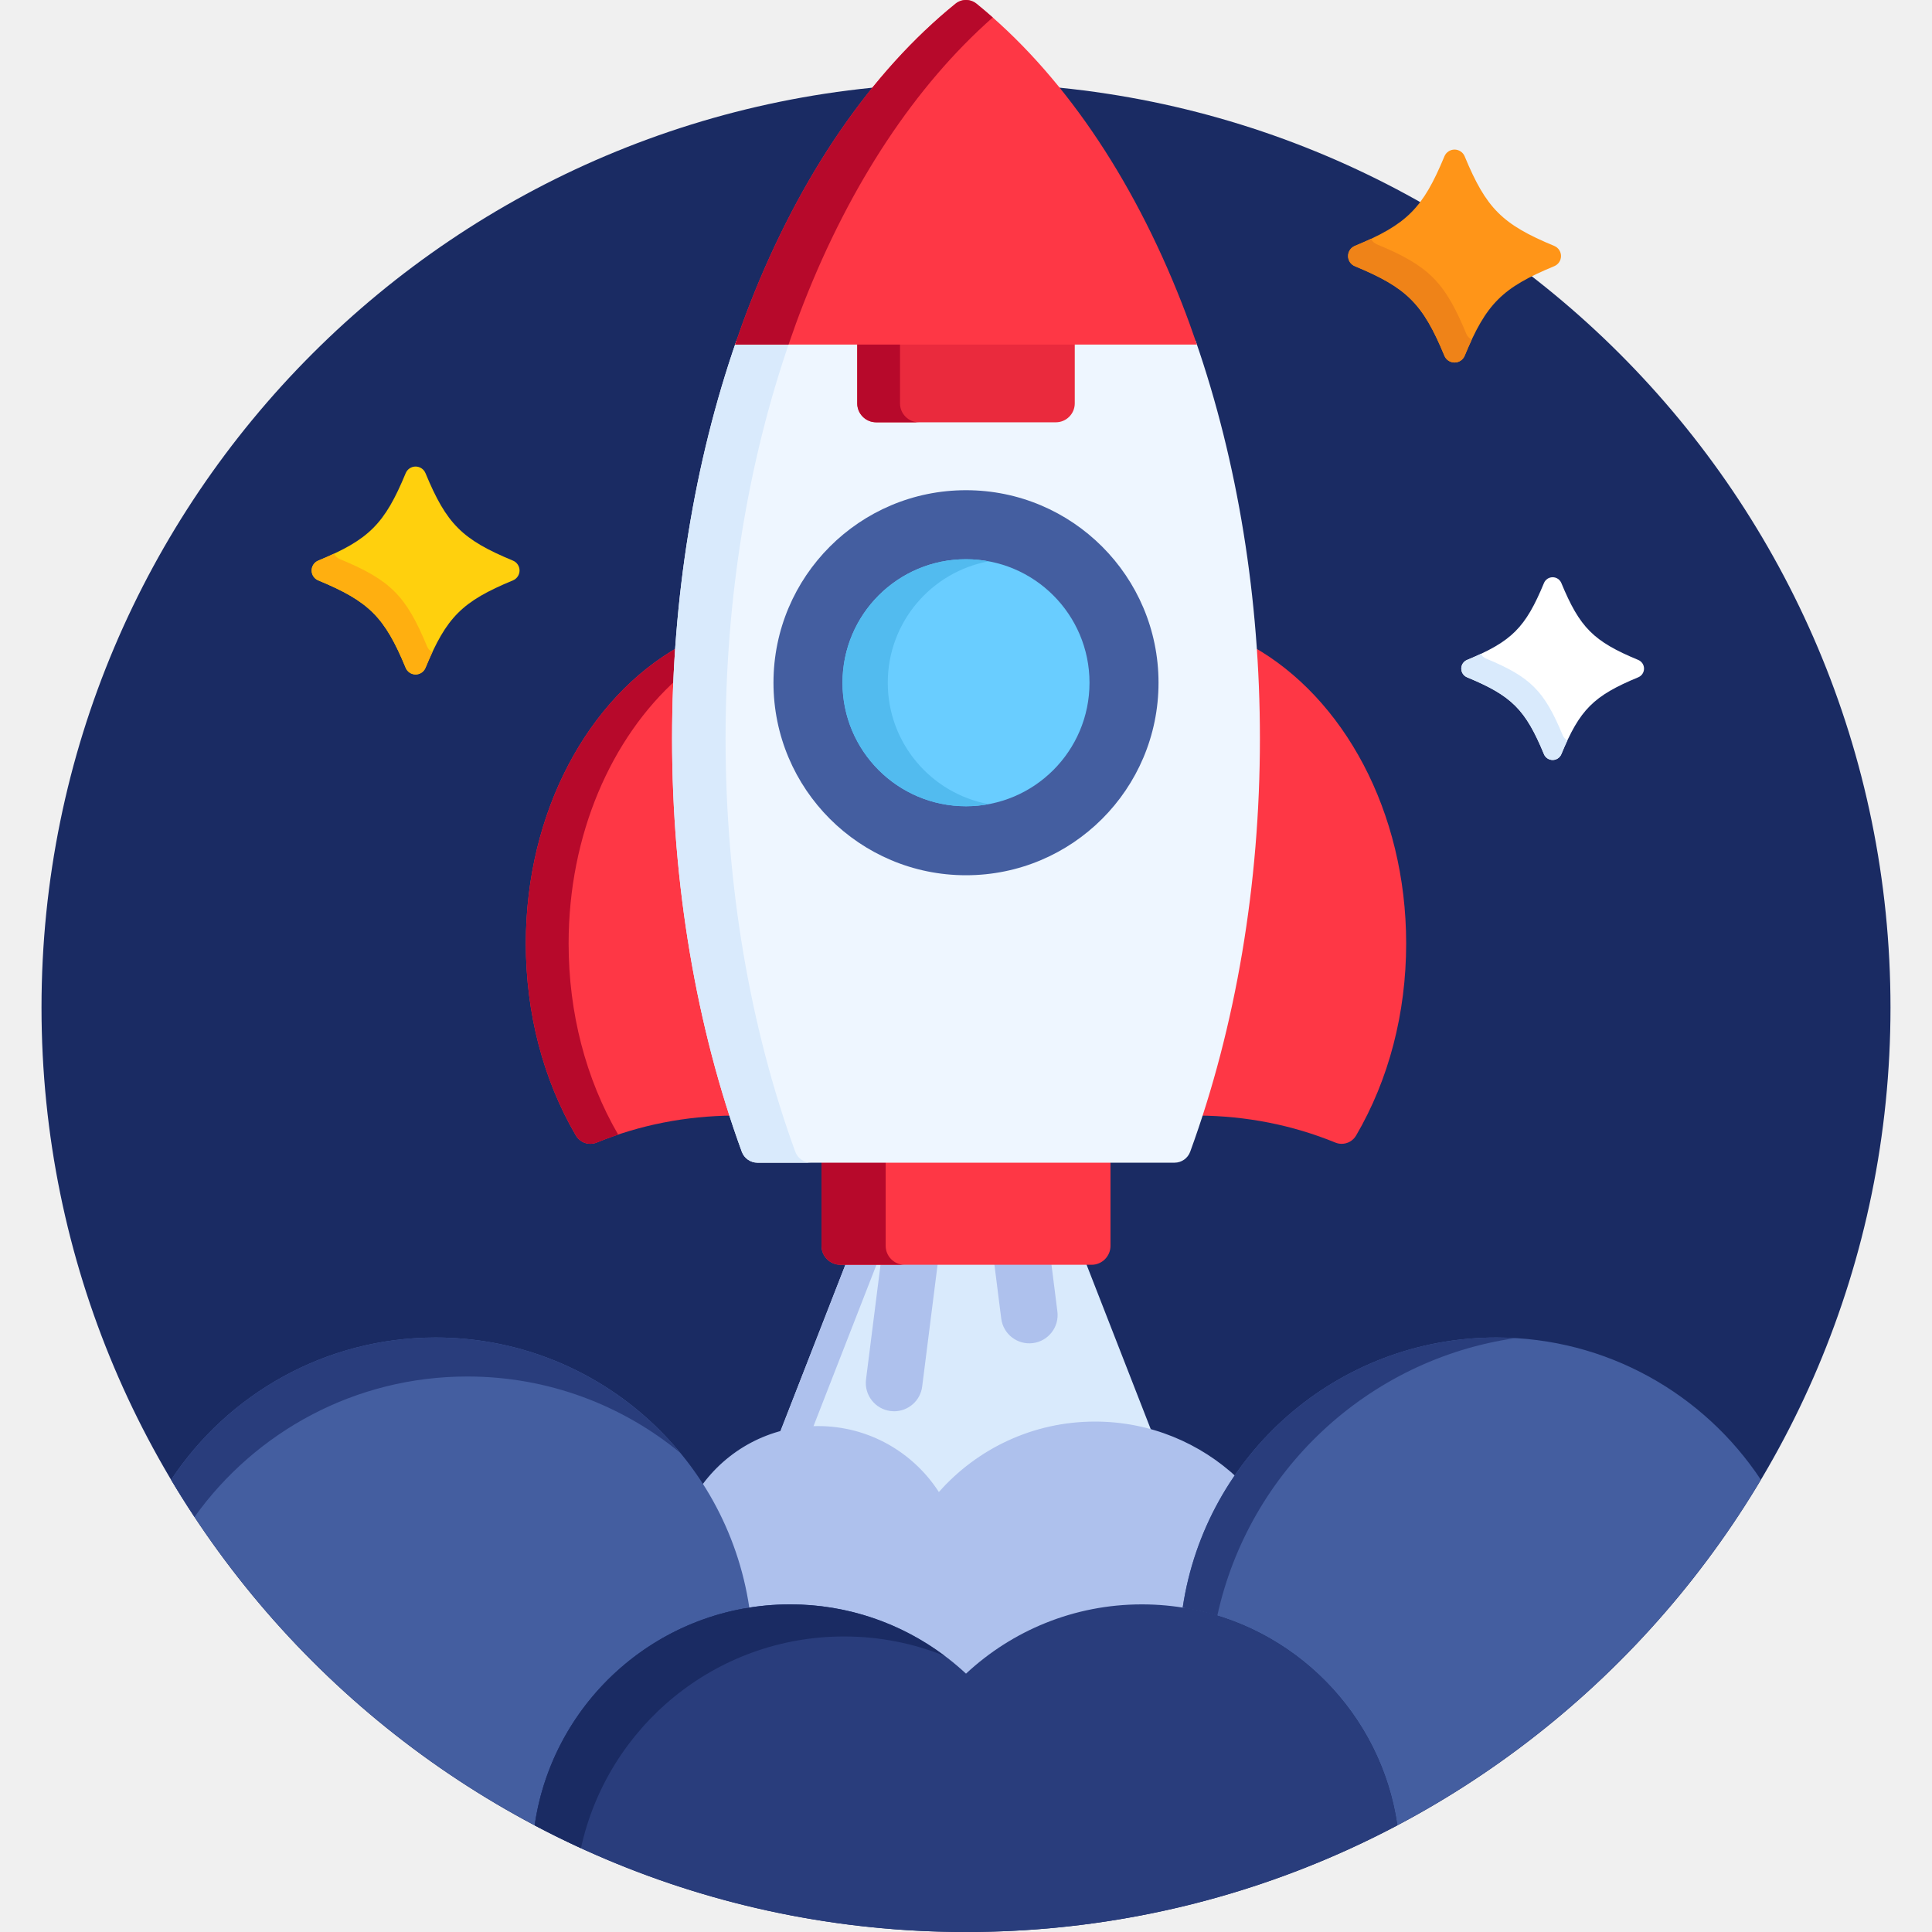
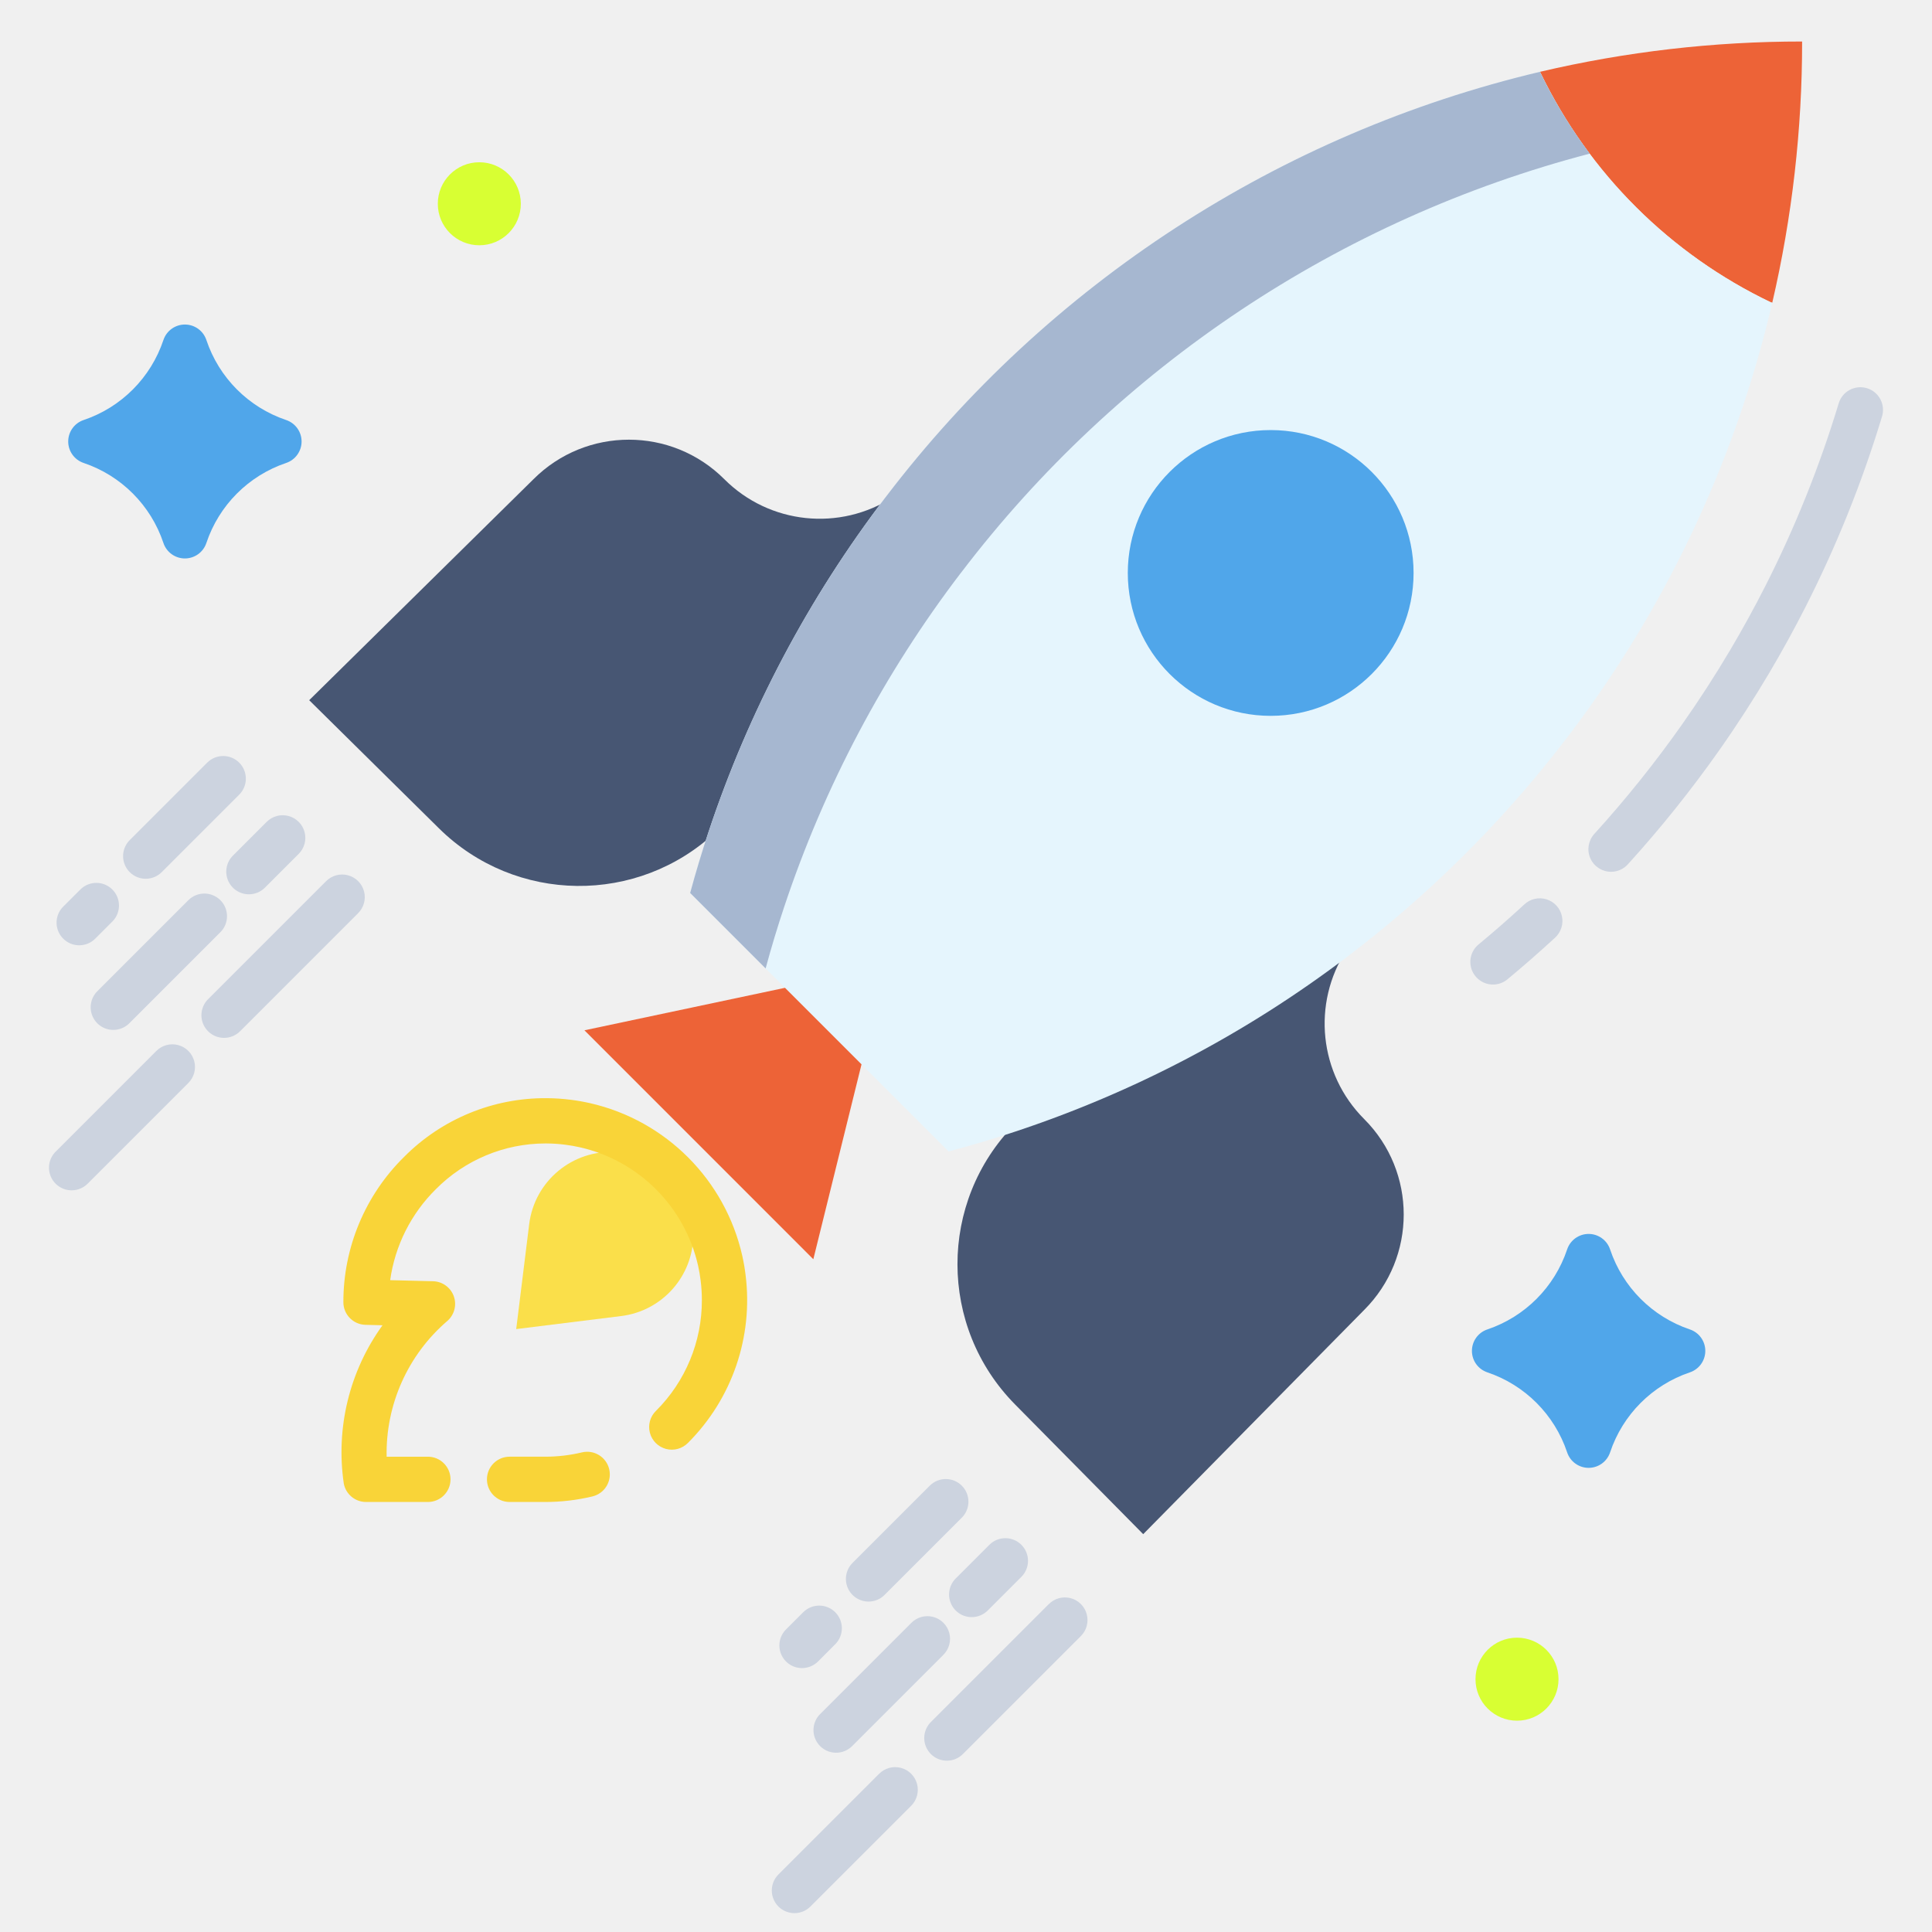
- <svg xmlns="http://www.w3.org/2000/svg" version="1.1" id="Capa_1" x="0px" y="0px" viewBox="0 0 512 512" style="enable-background:new 0 0 512 512;" xml:space="preserve">
-   <circle style="fill:#1A2B63;" cx="256" cy="267" r="245" />
-   <path style="fill:#D9EAFC;" d="M216.796,378.925c12.65,0,24.304,6.362,31.175,17.02c0.169,0.263,0.453,0.432,0.765,0.455  c0.025,0.002,0.051,0.003,0.076,0.003c0.286,0,0.559-0.122,0.749-0.338c10.3-11.651,25.108-18.333,40.627-18.333  c5.288,0,10.396,0.774,15.231,2.193l-17.846-45.745h-63.146l-18.041,46.244C209.691,379.454,213.182,378.925,216.796,378.925z" />
-   <g>
-     <path style="fill:#AEC1ED;" d="M232.659,334.179h-8.232l-18.041,46.244c2.808-0.823,5.756-1.306,8.794-1.44L232.659,334.179z" />
-     <path style="fill:#AEC1ED;" d="M197.586,426.192c0.04,0.264,0.183,0.501,0.398,0.659c0.172,0.127,0.38,0.194,0.591,0.194   c0.052,0,0.105-0.004,0.157-0.012c3.57-0.568,7.155-0.856,10.655-0.856c17.099,0,33.41,6.425,45.931,18.091   c0.192,0.179,0.437,0.268,0.682,0.268c0.245,0,0.49-0.089,0.682-0.268c12.52-11.666,28.832-18.091,45.931-18.091   c3.499,0,7.085,0.288,10.655,0.856c0.053,0.008,0.105,0.012,0.157,0.012c0.211,0,0.419-0.067,0.591-0.194   c0.215-0.158,0.358-0.395,0.398-0.659c1.848-12.438,6.529-24.218,13.552-34.499c-9.878-9.272-23.159-14.962-37.778-14.962   c-16.477,0-31.259,7.226-41.376,18.671c-6.776-10.511-18.578-17.478-32.015-17.478c-12.889,0-24.273,6.411-31.162,16.212   C191.765,403.825,195.883,414.727,197.586,426.192z" />
+ <svg xmlns="http://www.w3.org/2000/svg" id="Layer_1" height="512" viewBox="0 0 512 512" width="512" data-name="Layer 1">
+   <path d="m361.52 296.56a35.767 35.767 0 0 1 0 50.59l-58.56 59.42-33.96-34.38a52.907 52.907 0 0 1 -.09-74.26 303.2 303.2 0 0 0 87.88-46.2l.03.04a35.78 35.78 0 0 0 4.7 44.79z" fill="#475673" />
+   <path d="m191.96 127a35.751 35.751 0 0 0 44.78 4.69 304.131 304.131 0 0 0 -46.93 88.67 52.9 52.9 0 0 1 -73.48-.84l-34.39-33.96 59.43-58.56a35.767 35.767 0 0 1 50.59 0z" fill="#475673" />
+   <path d="m477.58 11a305.394 305.394 0 0 1 -7.91 69.22l-.34-.08a130.141 130.141 0 0 1 -61.07-60.8l-.15-.31a303.245 303.245 0 0 1 69.47-8.03z" fill="#ed6337" />
+   <path d="m208.03 261.78-25.13-25.13q2.22-8.235 4.91-16.29a304.131 304.131 0 0 1 46.93-88.67h.01a306.813 306.813 0 0 1 173.36-112.66l.15.31a130.141 130.141 0 0 0 61.07 60.8l.34.08a303.176 303.176 0 0 1 -56.36 117.82 305.378 305.378 0 0 1 -56.52 55.69 303.2 303.2 0 0 1 -87.88 46.2q-8.64 2.865-17.52 5.21l-23.08-23.08z" fill="#e5f5fd" />
+   <path d="m228.31 282.06-12.77 51.65-60.66-60.67 53.15-11.26z" fill="#ed6337" />
+   <path d="m183.74 327.11a21.793 21.793 0 0 1 -19.15 21.66l-27.79 3.45 3.44-27.8a21.833 21.833 0 0 1 43.5 2.69z" fill="#fadf4a" />
+   <circle cx="336.745" cy="151.84" fill="#50a6ea" r="37.867" />
+   <path d="m408.26 19.34-.15-.31a306.813 306.813 0 0 0 -173.36 112.66h-.01a304.131 304.131 0 0 0 -46.93 88.67q-2.685 8.055-4.91 16.29l20 20q2.22-8.235 4.91-16.29a304.131 304.131 0 0 1 46.93-88.67h.01a306.985 306.985 0 0 1 166.55-110.974 130.115 130.115 0 0 1 -13.04-21.376z" fill="#a6b7d0" />
+   <path d="m144.5 398.04h-9.454a6 6 0 1 1 0-12h9.454a41.764 41.764 0 0 0 9.71-1.142 6 6 0 0 1 2.795 11.67 53.748 53.748 0 0 1 -12.505 1.472z" fill="#f9d438" />
+   <path d="m113.387 398.038h-16.387a6 6 0 0 1 -5.885-4.83 57.419 57.419 0 0 1 10.255-42l-4.525-.115a6 6 0 0 1 -5.848-6 53.923 53.923 0 0 1 16.103-38.514 52.678 52.678 0 0 1 37.816-15.552 53.414 53.414 0 0 1 6.349.425c1.683.211 3.425.517 5.163.91a53.578 53.578 0 0 1 40.294 40.48c.374 1.684.666 3.385.866 5.058a53.447 53.447 0 0 1 -15.257 44.467 6 6 0 1 1 -8.484-8.485 41.251 41.251 0 0 0 12.157-29.351 41.727 41.727 0 0 0 -.325-5.16q-.238-1.981-.67-3.919a41.575 41.575 0 0 0 -31.239-31.388c-1.345-.3-2.7-.543-4.01-.707a41.119 41.119 0 0 0 -4.93-.33h-.313a40.9 40.9 0 0 0 -28.96 12.073 42.069 42.069 0 0 0 -12.157 24.154l11.36.288a6 6 0 0 1 3.817 10.5 46.172 46.172 0 0 0 -16.115 36h10.93a6 6 0 1 1 0 12z" fill="#f9d438" />
+   <g fill="#ccd3df">
+     <path d="m395.659 260.914a6 6 0 0 1 -3.83-10.621c4.111-3.405 8.19-6.97 12.121-10.6a6 6 0 1 1 8.137 8.819c-4.088 3.772-8.328 7.48-12.6 11.02a5.974 5.974 0 0 1 -3.828 1.382z" />
+     <path d="m426.943 231.035a6 6 0 0 1 -4.438-10.035 300.531 300.531 0 0 0 23.287-29.059c4.509-6.4 8.814-13.065 12.8-19.8 3.242-5.479 6.345-11.129 9.221-16.792a297.025 297.025 0 0 0 19.462-48.466 6 6 0 0 1 11.487 3.472 309.129 309.129 0 0 1 -20.249 50.428c-2.993 5.892-6.221 11.77-9.594 17.469-4.145 7-8.624 13.931-13.314 20.593a312.778 312.778 0 0 1 -24.218 30.222 5.987 5.987 0 0 1 -4.444 1.968z" />
+     <path d="m20.991 250.51a6 6 0 0 1 -4.242-10.242l4.6-4.595a6 6 0 0 1 8.484 8.485l-4.595 4.595a5.982 5.982 0 0 1 -4.247 1.757z" />
+     <path d="m38.62 232.881a6 6 0 0 1 -4.242-10.243l20.53-20.53a6 6 0 1 1 8.485 8.486l-20.531 20.53a5.982 5.982 0 0 1 -4.242 1.757z" />
+     <path d="m30.029 272.937a6 6 0 0 1 -4.243-10.243l24.133-24.133a6 6 0 0 1 8.486 8.485l-24.133 24.134a5.984 5.984 0 0 1 -4.243 1.757z" />
+     <path d="m65.961 237a6 6 0 0 1 -4.242-10.242l8.922-8.922a6 6 0 1 1 8.484 8.486l-8.925 8.925a5.982 5.982 0 0 1 -4.239 1.753z" />
+     <path d="m18.982 315.447a6 6 0 0 1 -4.242-10.242l26.66-26.658a6 6 0 1 1 8.485 8.485l-26.66 26.658a5.982 5.982 0 0 1 -4.243 1.757z" />
+     <path d="m59.383 275.047a6 6 0 0 1 -4.242-10.247l31.231-31.231a6 6 0 1 1 8.484 8.485l-31.231 31.236a5.982 5.982 0 0 1 -4.242 1.757z" />
+     <path d="m212.544 442.062a6 6 0 0 1 -4.244-10.242l4.594-4.594a6 6 0 0 1 8.486 8.484l-4.594 4.6a5.982 5.982 0 0 1 -4.242 1.752z" />
+     <path d="m230.173 424.434a6 6 0 0 1 -4.242-10.243l20.53-20.53a6 6 0 0 1 8.484 8.485l-20.53 20.53a5.979 5.979 0 0 1 -4.242 1.758z" />
+     <path d="m221.581 464.489a6 6 0 0 1 -4.242-10.242l24.134-24.133a6 6 0 1 1 8.484 8.485l-24.134 24.133a5.982 5.982 0 0 1 -4.242 1.757z" />
+     <path d="m257.514 428.557a6 6 0 0 1 -4.243-10.243l8.92-8.921a6 6 0 0 1 8.487 8.485l-8.921 8.922a5.986 5.986 0 0 1 -4.243 1.757z" />
+     <path d="m210.535 507a6 6 0 0 1 -4.242-10.243l26.658-26.657a6 6 0 1 1 8.485 8.485l-26.659 26.658a5.982 5.982 0 0 1 -4.242 1.757z" />
+     <path d="m250.936 466.6a6 6 0 0 1 -4.243-10.243l31.232-31.232a6 6 0 1 1 8.484 8.486l-31.231 31.231a5.979 5.979 0 0 1 -4.242 1.758z" />
  </g>
-   <path style="fill:#445EA0;" d="M198.576,426.045c-6.018-40.51-40.935-71.591-83.119-71.591c-29.285,0-55.061,14.984-70.105,37.697  c23.034,38.687,56.425,70.475,96.344,91.571C145.965,454.156,169.144,430.721,198.576,426.045z" />
-   <path style="fill:#293D7C;" d="M123.849,364.787c21.432,0,41.078,7.602,56.425,20.237c-15.413-18.665-38.719-30.57-64.817-30.57  c-29.285,0-55.061,14.984-70.105,37.697c1.987,3.337,4.057,6.62,6.196,9.852C67.667,379.477,94.036,364.787,123.849,364.787z" />
-   <path style="fill:#445EA0;" d="M396.543,354.454c-42.184,0-77.101,31.082-83.119,71.591c29.432,4.676,52.611,28.111,56.88,57.677  c39.918-21.096,73.31-52.885,96.344-91.571C451.604,369.438,425.828,354.454,396.543,354.454z" />
-   <g>
-     <path style="fill:#293D7C;" d="M401.627,354.61c-1.682-0.1-3.376-0.156-5.084-0.156c-42.184,0-77.101,31.082-83.119,71.591   c3.136,0.498,6.196,1.222,9.174,2.131C330.96,389.897,362.404,360.256,401.627,354.61z" />
-     <path style="fill:#293D7C;" d="M302.612,425.177c-18.016,0-34.395,6.976-46.612,18.359c-12.217-11.384-28.596-18.359-46.612-18.359   c-34.435,0-62.92,25.446-67.695,58.558C175.821,501.772,214.713,512,256,512s80.179-10.228,114.307-28.265   C365.532,450.623,337.047,425.177,302.612,425.177z" />
-   </g>
-   <path style="fill:#1A2B63;" d="M223.686,433.681c9.435,0,18.439,1.835,26.68,5.162c-11.423-8.569-25.6-13.666-40.979-13.666  c-34.435,0-62.92,25.446-67.695,58.558c4.023,2.126,8.114,4.14,12.265,6.044C160.964,457.704,189.508,433.681,223.686,433.681z" />
-   <g>
-     <path style="fill:#AEC1ED;" d="M278.528,334.179h-15.119l1.929,15.261c0.519,4.11,4.277,7.017,8.381,6.5   c4.109-0.52,7.02-4.272,6.5-8.381L278.528,334.179z" />
-     <path style="fill:#AEC1ED;" d="M233.472,334.179l-3.966,31.38c-0.519,4.109,2.391,7.862,6.501,8.381   c0.319,0.04,0.636,0.06,0.95,0.06c3.723-0.001,6.953-2.771,7.432-6.561l4.204-33.261h-15.121V334.179z" />
-   </g>
-   <path style="fill:#FE3745;" d="M179.108,195.717c0-8.155,0.306-16.288,0.878-24.362c-24.06,13.549-40.636,43.733-40.636,78.678  c0,18.456,4.589,36.057,13.27,50.9c0.815,1.394,2.29,2.191,3.822,2.191c0.56,0,1.127-0.106,1.672-0.329  c11.409-4.664,23.601-7.06,36.244-7.16C184.375,264.907,179.108,230.591,179.108,195.717z" />
-   <path style="fill:#B7092B;" d="M150.689,250.033c0-28.863,11.315-54.467,28.808-70.143c0.134-2.851,0.289-5.697,0.49-8.535  c-24.06,13.549-40.636,43.733-40.636,78.678c0,18.456,4.589,36.057,13.27,50.9c0.815,1.394,2.29,2.191,3.822,2.191  c0.56,0,1.127-0.106,1.672-0.329c1.88-0.769,3.79-1.453,5.711-2.098C155.233,285.903,150.689,268.392,150.689,250.033z" />
-   <g>
-     <path style="fill:#FE3745;" d="M332.013,171.355c0.572,8.075,0.878,16.208,0.878,24.362c0,34.873-5.267,69.189-15.251,99.918   c12.644,0.1,24.835,2.496,36.244,7.16c0.545,0.223,1.113,0.329,1.672,0.329c1.533,0,3.007-0.798,3.822-2.191   c8.682-14.843,13.27-32.444,13.27-50.9C372.649,215.088,356.073,184.904,332.013,171.355z" />
-     <path style="fill:#FE3745;" d="M217.708,307.125v23.054c0,2.75,2.25,5,5,5h66.583c2.75,0,5-2.25,5-5v-23.054H217.708z" />
-   </g>
-   <path style="fill:#B7092B;" d="M234.715,330.179v-23.054h-17.007v23.054c0,2.75,2.25,5,5,5h17.007  C236.965,335.179,234.715,332.929,234.715,330.179z" />
-   <path style="fill:#EEF6FF;" d="M316.854,90.318H195.145c-11.154,32.153-17.037,68.343-17.037,105.399  c0,38.522,6.389,76.387,18.475,109.5c0.638,1.746,2.298,2.908,4.157,2.908h110.519c1.859,0,3.52-1.162,4.157-2.908  c12.086-33.113,18.475-70.978,18.475-109.5C333.892,158.661,328.009,122.472,316.854,90.318z" />
-   <path style="fill:#D9EAFC;" d="M210.756,305.217c-12.087-33.113-18.475-70.978-18.475-109.5c0-37.056,5.883-73.246,17.037-105.399  h-14.172c-11.154,32.153-17.037,68.343-17.037,105.399c0,38.522,6.389,76.387,18.475,109.5c0.638,1.746,2.298,2.908,4.157,2.908  h14.172C213.054,308.125,211.394,306.963,210.756,305.217z" />
-   <path style="fill:#EA2A3D;" d="M227.179,90.318v16.594c0,2.75,2.25,5,5,5h47.642c2.75,0,5-2.25,5-5V90.318H227.179z" />
-   <path style="fill:#B7092B;" d="M238.517,106.912V90.318h-11.338v16.594c0,2.75,2.25,5,5,5h11.338  C240.767,111.912,238.517,109.662,238.517,106.912z" />
-   <path style="fill:#FE3745;" d="M256,0c-0.987,0-1.973,0.329-2.785,0.986c-22.338,18.089-41.154,45.529-54.411,79.354  c-1.41,3.599-2.735,7.269-4.006,10.978h122.403c-1.271-3.709-2.596-7.379-4.006-10.978c-13.257-33.825-32.072-61.265-54.411-79.354  C257.973,0.329,256.987,0,256,0z" />
-   <path style="fill:#B7092B;" d="M263.086,4.628c-1.419-1.251-2.852-2.468-4.301-3.642C257.973,0.329,256.987,0,256,0  s-1.973,0.329-2.785,0.986c-22.338,18.089-41.154,45.529-54.411,79.354c-1.41,3.599-2.735,7.269-4.006,10.978h14.172  c1.271-3.709,2.596-7.379,4.006-10.978C225.374,48.709,242.632,22.667,263.086,4.628z" />
-   <circle style="fill:#445EA0;" cx="256" cy="180.93" r="51.02" />
-   <circle style="fill:#69CDFF;" cx="256" cy="180.93" r="32.731" />
-   <path style="fill:#52BBEF;" d="M235.268,180.932c0,16.027,11.521,29.355,26.732,32.174c-1.946,0.36-3.949,0.558-6,0.558  c-18.078,0-32.731-14.655-32.731-32.732s14.654-32.731,32.731-32.731c2.05,0,4.054,0.198,6,0.558  C246.789,151.578,235.268,164.905,235.268,180.932z" />
-   <path style="fill:#FFD00D;" d="M110.136,178.737c-1.147,0-2.181-0.691-2.62-1.751c-5.583-13.479-9.699-17.594-23.178-23.177  c-1.06-0.439-1.75-1.473-1.75-2.62c0-1.147,0.691-2.181,1.75-2.62c13.48-5.585,17.595-9.701,23.178-23.179  c0.439-1.06,1.473-1.751,2.62-1.751s2.181,0.691,2.62,1.751c5.584,13.478,9.7,17.594,23.179,23.179  c1.06,0.439,1.751,1.473,1.751,2.62c0,1.147-0.691,2.182-1.751,2.62c-13.479,5.582-17.595,9.698-23.179,23.177  C112.317,178.046,111.283,178.737,110.136,178.737L110.136,178.737z" />
-   <path style="fill:#FFAF10;" d="M113.185,171.317c-5.583-13.479-9.699-17.594-23.178-23.177c-0.666-0.275-1.185-0.787-1.48-1.413  c-1.294,0.606-2.674,1.214-4.189,1.842c-1.06,0.439-1.75,1.473-1.75,2.62c0,1.147,0.691,2.182,1.75,2.62  c13.479,5.583,17.595,9.698,23.178,23.177c0.439,1.06,1.473,1.751,2.62,1.751s2.181-0.691,2.62-1.751  c0.627-1.515,1.236-2.895,1.841-4.188C113.972,172.503,113.461,171.983,113.185,171.317z" />
-   <path style="fill:#FFFFFF;" d="M411.469,201.404c-1.008,0-1.917-0.607-2.303-1.539c-4.907-11.848-8.525-15.465-20.373-20.372  c-0.931-0.385-1.539-1.295-1.539-2.303c0-1.009,0.607-1.917,1.539-2.303c11.849-4.909,15.466-8.527,20.373-20.374  c0.386-0.932,1.295-1.539,2.303-1.539s1.917,0.607,2.303,1.539c4.908,11.848,8.526,15.465,20.375,20.374  c0.931,0.386,1.538,1.294,1.538,2.303c0,1.008-0.607,1.917-1.539,2.303c-11.848,4.907-15.466,8.524-20.374,20.372  C413.387,200.796,412.478,201.404,411.469,201.404L411.469,201.404z" />
-   <path style="fill:#D9EAFC;" d="M414.149,194.882c-4.908-11.848-8.525-15.465-20.374-20.373c-0.585-0.242-1.042-0.691-1.301-1.242  c-1.137,0.532-2.351,1.067-3.682,1.619c-0.931,0.386-1.539,1.294-1.539,2.303c0,1.008,0.607,1.917,1.539,2.303  c11.849,4.907,15.466,8.524,20.373,20.372c0.386,0.932,1.295,1.539,2.303,1.539s1.917-0.607,2.303-1.539  c0.551-1.331,1.086-2.545,1.619-3.682C414.841,195.924,414.392,195.467,414.149,194.882z" />
-   <path style="fill:#FF9518;" d="M385.469,96.071c-1.175,0-2.234-0.708-2.684-1.793c-5.718-13.806-9.933-18.021-23.739-23.738  c-1.085-0.449-1.792-1.509-1.792-2.683c0-1.176,0.708-2.234,1.792-2.684c13.807-5.72,18.022-9.935,23.739-23.739  c0.45-1.086,1.509-1.794,2.684-1.794s2.234,0.708,2.684,1.794c5.719,13.805,9.934,18.02,23.74,23.739  c1.085,0.45,1.792,1.508,1.792,2.684c0,1.174-0.708,2.234-1.793,2.683c-13.806,5.717-18.02,9.933-23.74,23.738  C387.703,95.363,386.644,96.071,385.469,96.071L385.469,96.071z" />
-   <path style="fill:#EF8318;" d="M388.592,88.472c-5.719-13.805-9.934-18.02-23.74-23.738c-0.682-0.282-1.213-0.806-1.516-1.447  c-1.324,0.621-2.739,1.244-4.291,1.886c-1.085,0.45-1.792,1.508-1.792,2.684c0,1.174,0.708,2.234,1.792,2.683  c13.806,5.718,18.022,9.933,23.739,23.738c0.45,1.085,1.509,1.793,2.684,1.793s2.234-0.708,2.684-1.793  c0.643-1.552,1.266-2.966,1.886-4.29C389.397,89.686,388.874,89.154,388.592,88.472z" />
-   <g>
- </g>
-   <g>
- </g>
-   <g>
- </g>
-   <g>
- </g>
-   <g>
- </g>
-   <g>
- </g>
-   <g>
- </g>
-   <g>
- </g>
-   <g>
- </g>
-   <g>
- </g>
-   <g>
- </g>
-   <g>
- </g>
-   <g>
- </g>
-   <g>
- </g>
-   <g>
- </g>
+   <path d="m447.828 352.31a33.632 33.632 0 0 1 -21.135-21.2 6 6 0 0 0 -11.386 0 33.632 33.632 0 0 1 -21.135 21.2 6 6 0 0 0 0 11.38 33.632 33.632 0 0 1 21.135 21.2 6 6 0 0 0 11.386 0 33.632 33.632 0 0 1 21.135-21.2 6 6 0 0 0 0-11.38z" fill="#50a6ea" />
+   <path d="m75.828 111.31a33.632 33.632 0 0 1 -21.135-21.2 6 6 0 0 0 -11.386 0 33.632 33.632 0 0 1 -21.135 21.2 6 6 0 0 0 0 11.38 33.632 33.632 0 0 1 21.135 21.2 6 6 0 0 0 11.386 0 33.632 33.632 0 0 1 21.135-21.2 6 6 0 0 0 0-11.38z" fill="#50a6ea" />
+   <path d="m127.038 65a11 11 0 1 1 10.985-11 11 11 0 0 1 -10.985 11z" fill="#d8ff33" />
+   <path d="m402.038 456a11 11 0 1 1 10.985-11 11 11 0 0 1 -10.985 11z" fill="#d8ff33" />
</svg>
